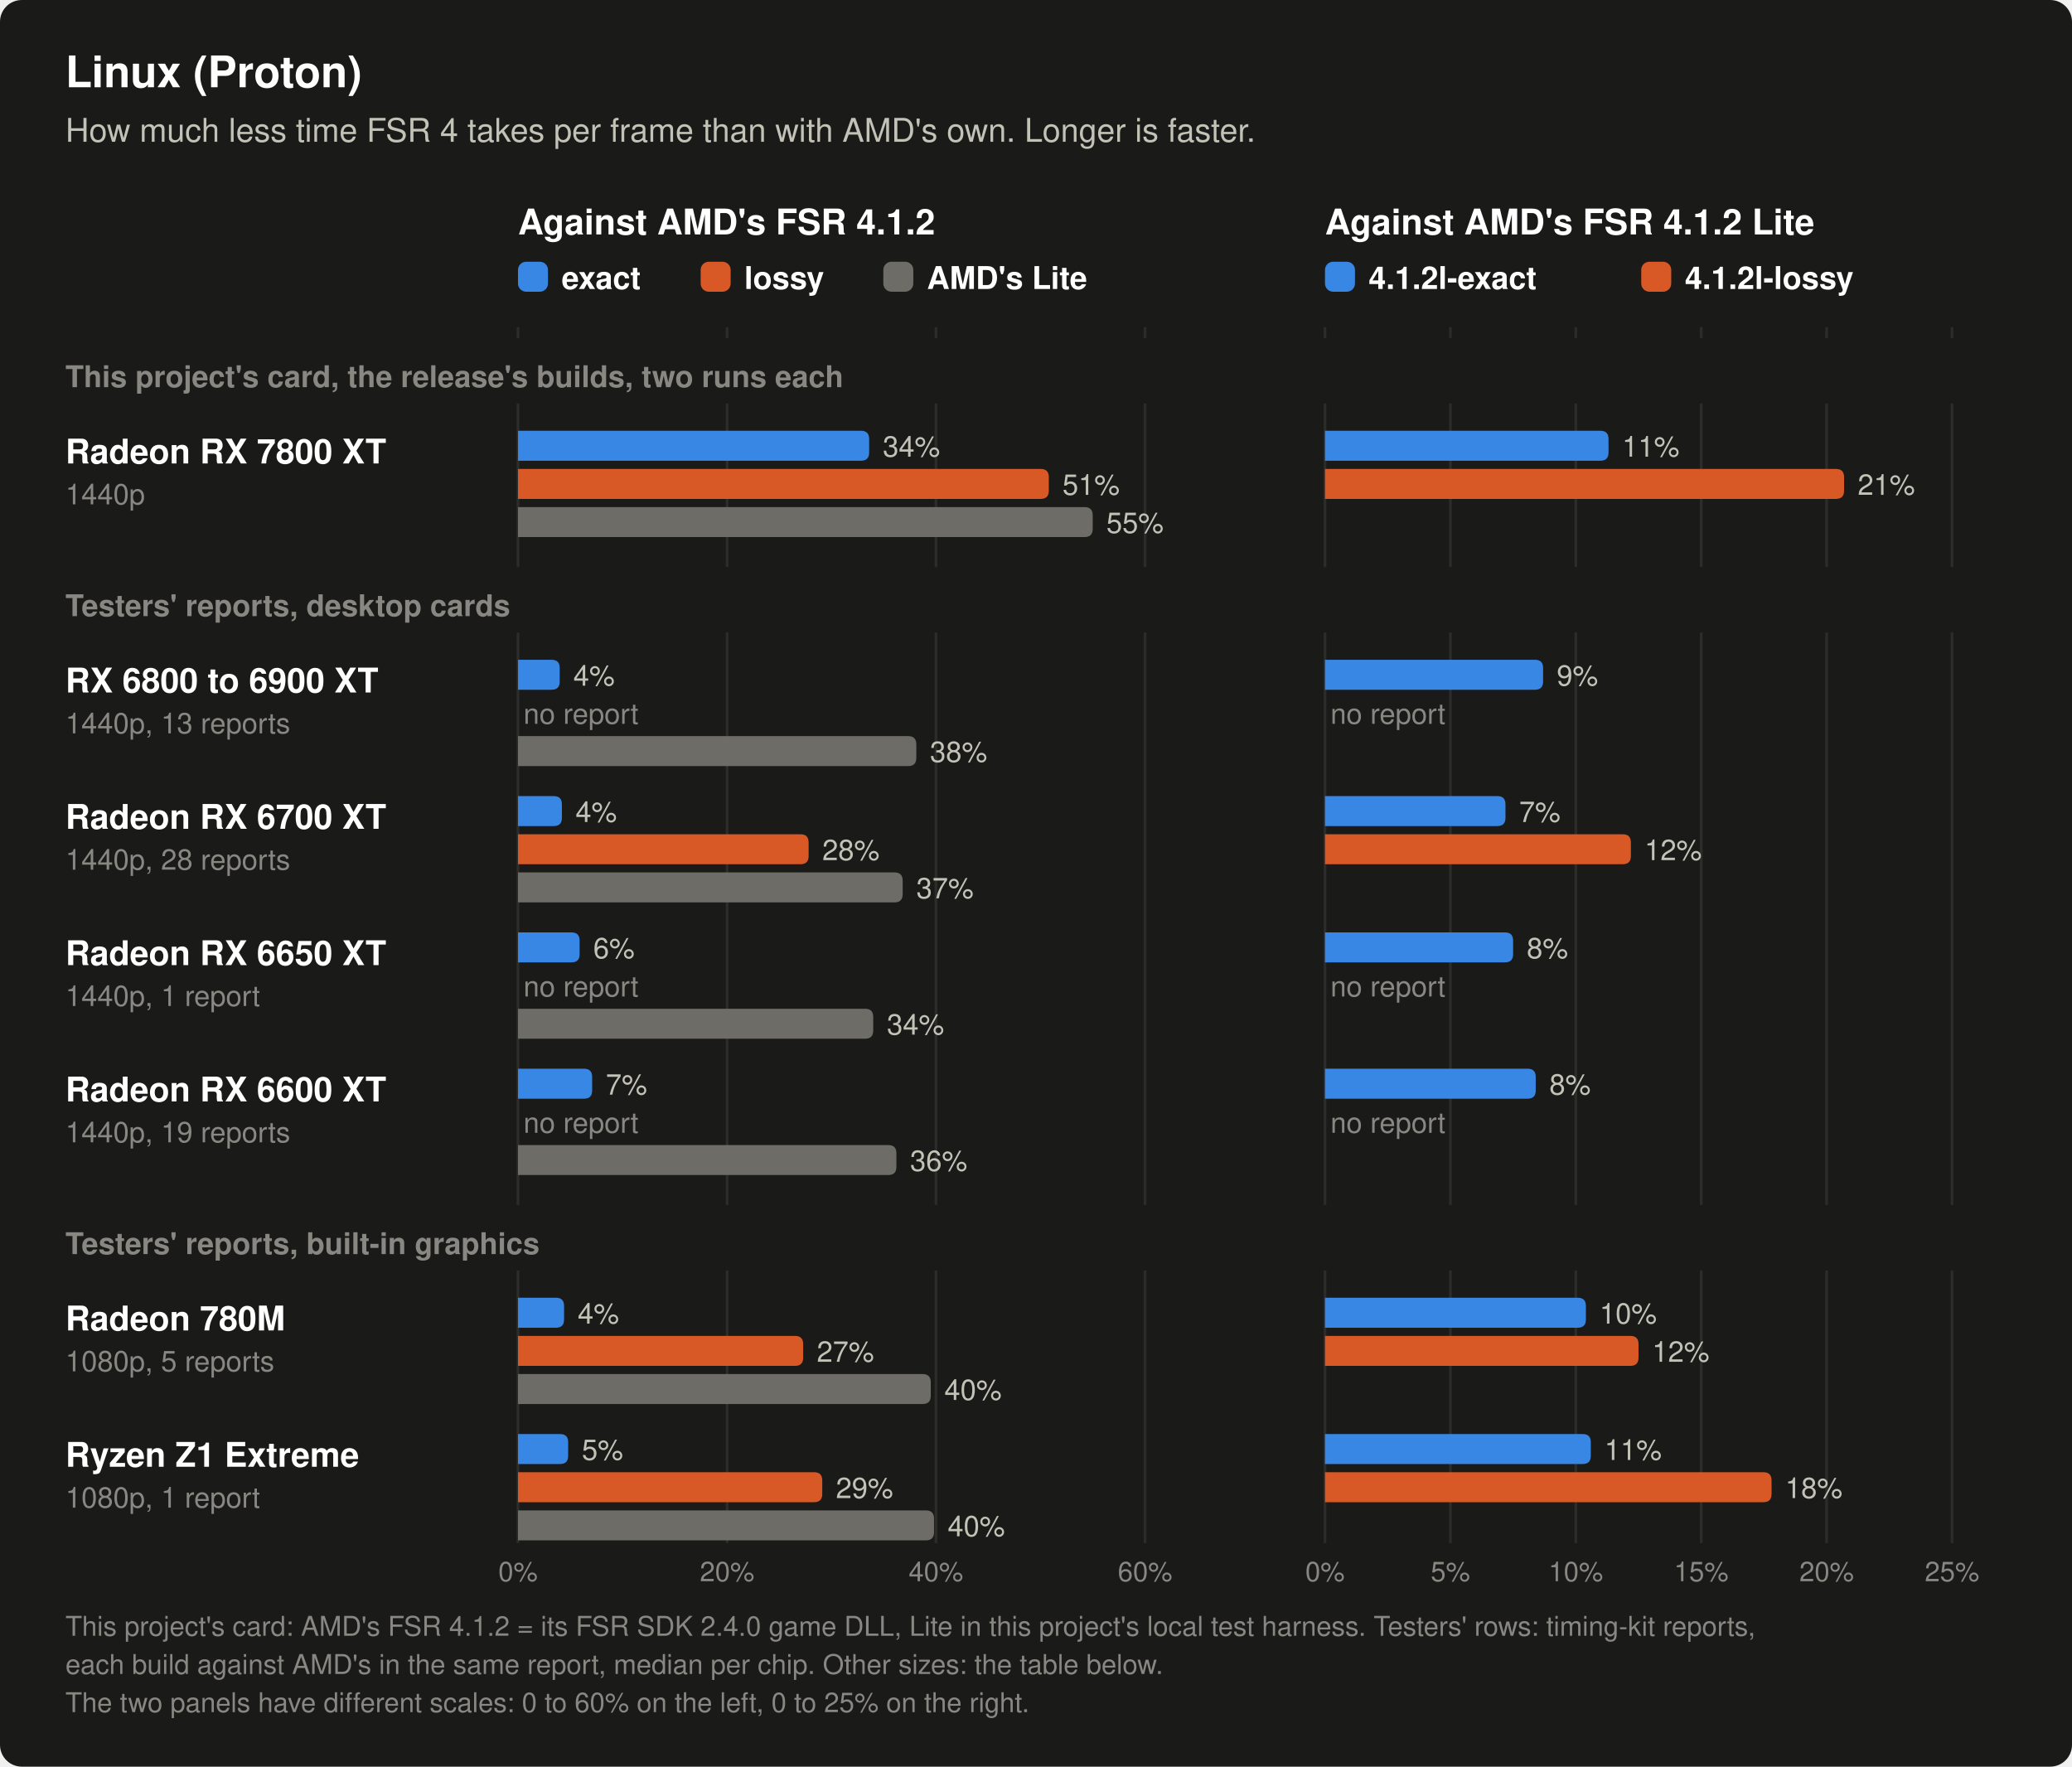
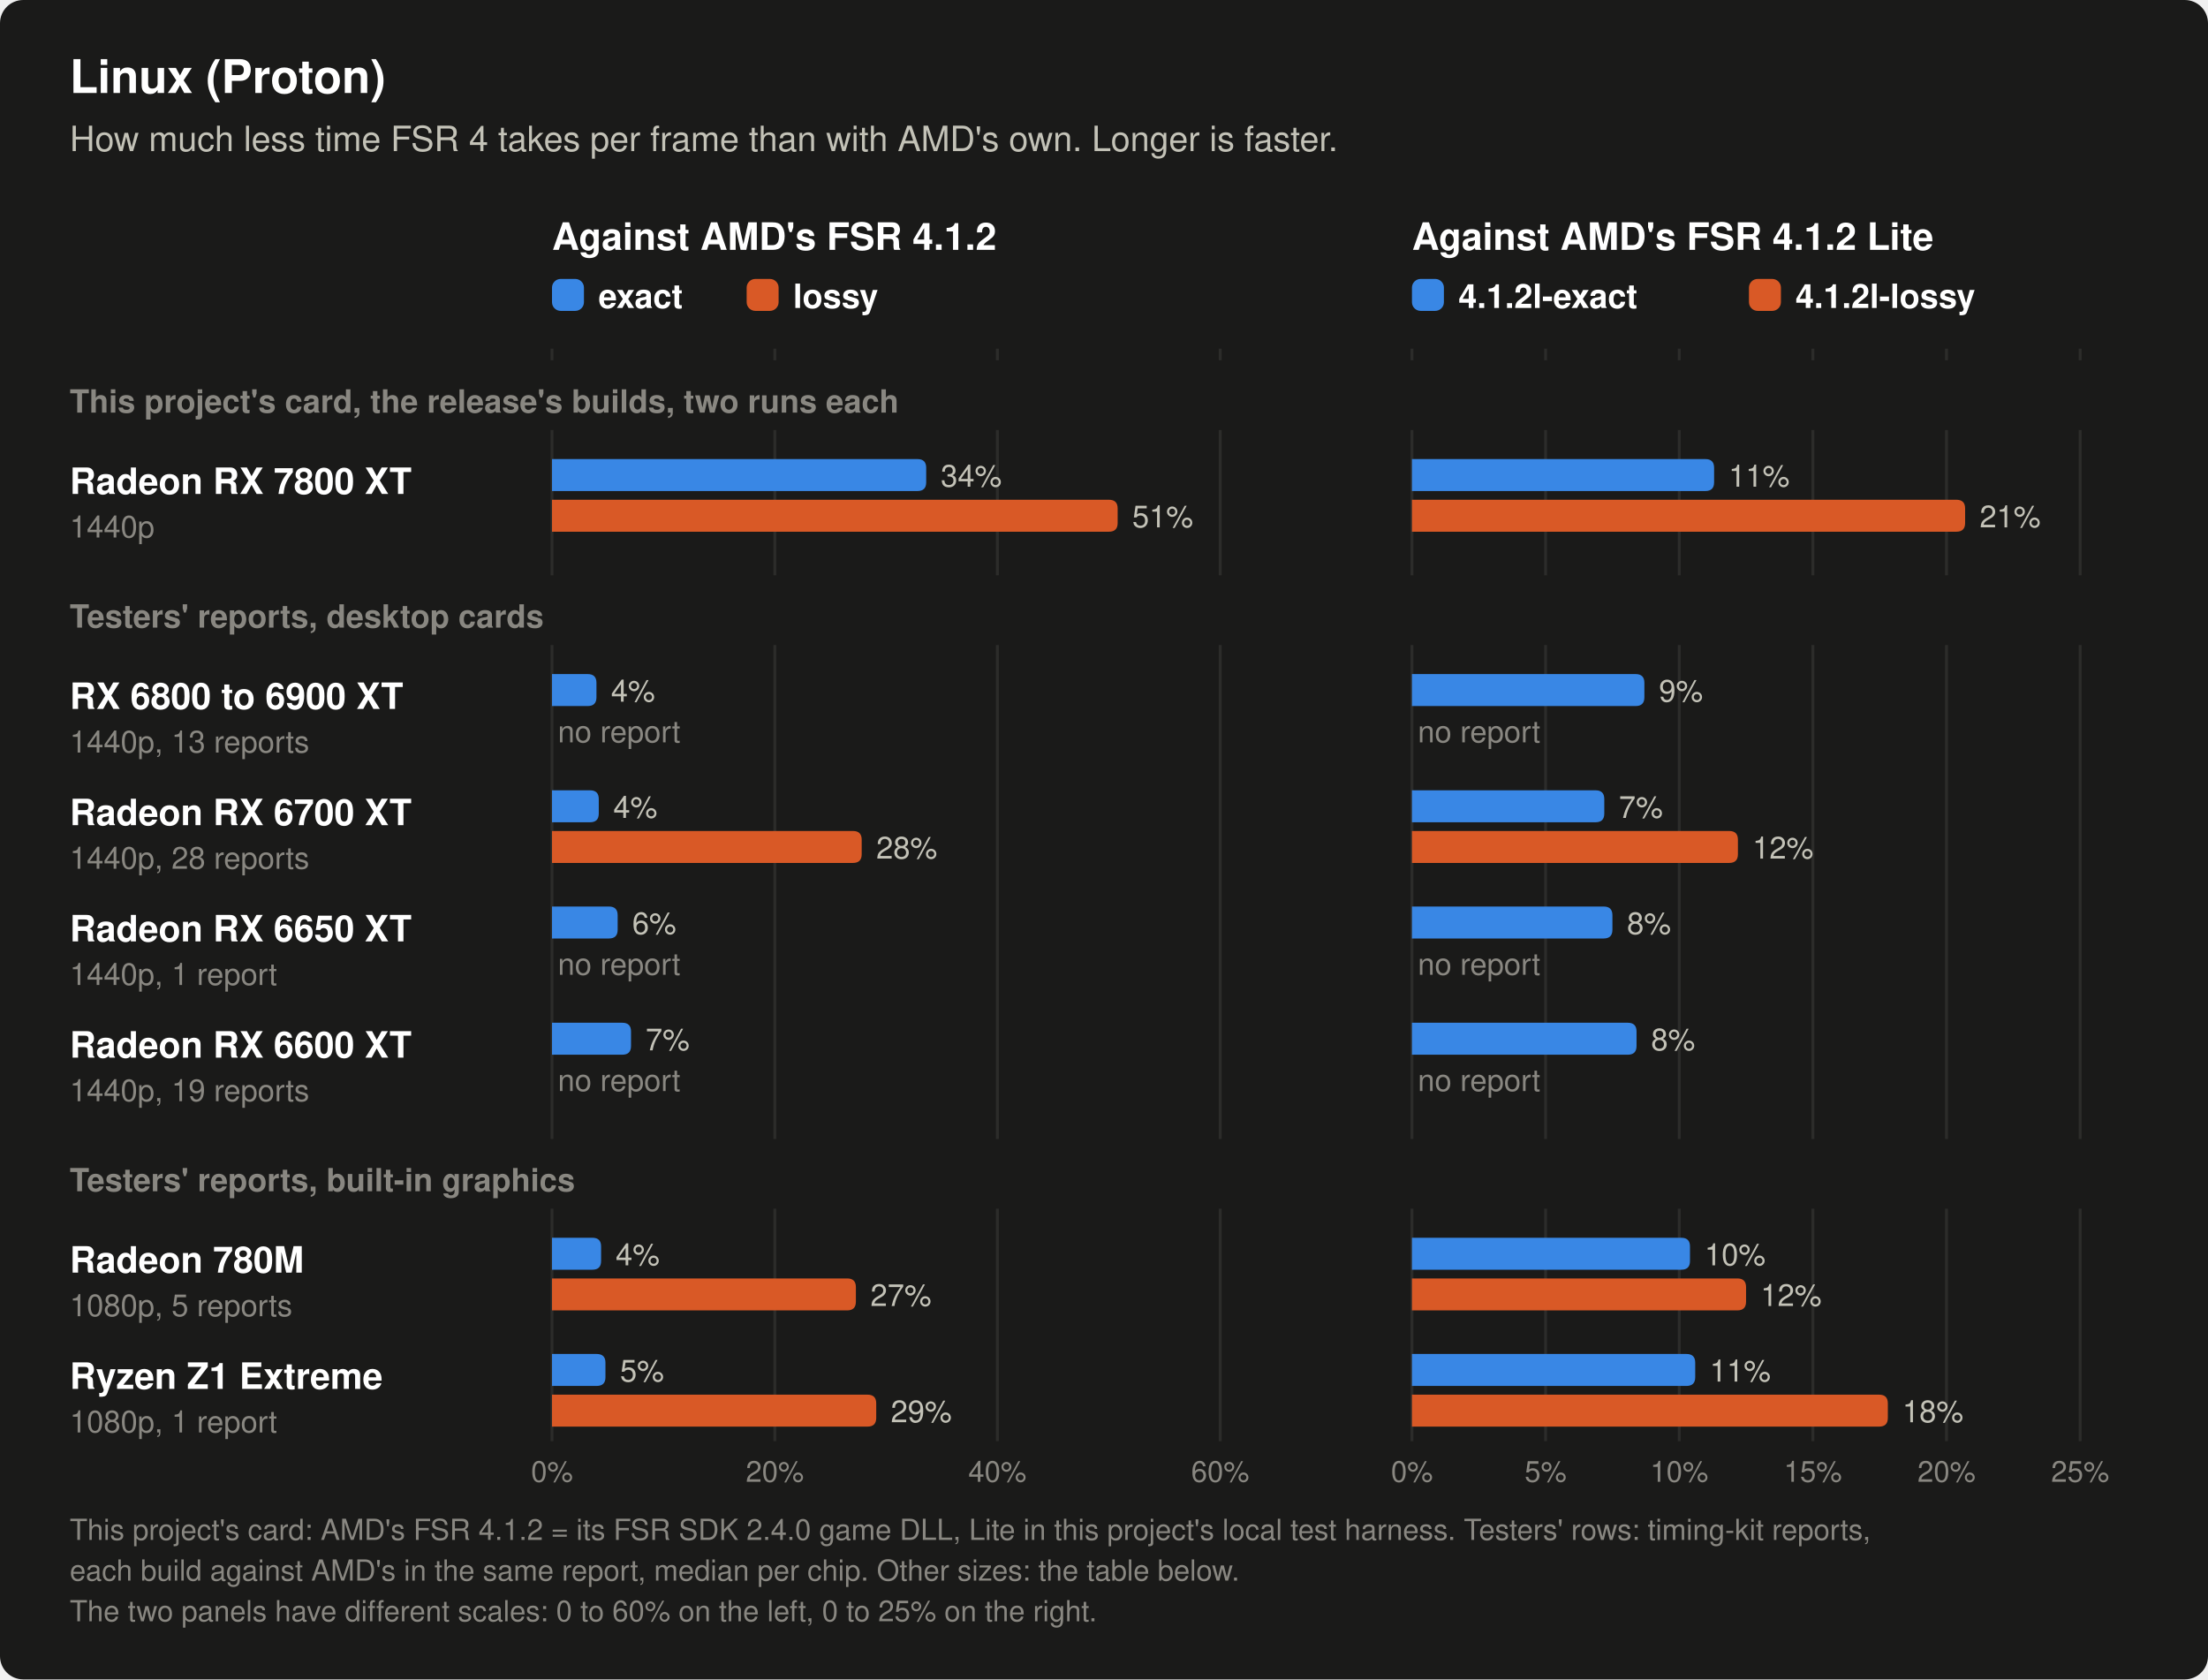
- <svg xmlns="http://www.w3.org/2000/svg" width="760" height="648" viewBox="0 0 760 648" role="img" aria-label="Linux (Proton): how much less time FSR 4 takes per frame with this project's builds than with AMD's own, moving scene, Balanced. Radeon RX 7800 XT (1440p): exact 34%, lossy 51%, AMD's Lite itself 55% less time than AMD's FSR 4.1.2; 4.1.2l-exact 11%, 4.1.2l-lossy 21% less than AMD's Lite. RX 6800 to 6900 XT (1440p, 13 reports): exact 4%, lossy no report, AMD's Lite itself 38% less time than AMD's FSR 4.1.2; 4.1.2l-exact 9%, 4.1.2l-lossy no report less than AMD's Lite. Radeon RX 6700 XT (1440p, 28 reports): exact 4%, lossy 28%, AMD's Lite itself 37% less time than AMD's FSR 4.1.2; 4.1.2l-exact 7%, 4.1.2l-lossy 12% less than AMD's Lite. Radeon RX 6650 XT (1440p, 1 report): exact 6%, lossy no report, AMD's Lite itself 34% less time than AMD's FSR 4.1.2; 4.1.2l-exact 8%, 4.1.2l-lossy no report less than AMD's Lite. Radeon RX 6600 XT (1440p, 19 reports): exact 7%, lossy no report, AMD's Lite itself 36% less time than AMD's FSR 4.1.2; 4.1.2l-exact 8%, 4.1.2l-lossy no report less than AMD's Lite. Radeon 780M (1080p, 5 reports): exact 4%, lossy 27%, AMD's Lite itself 40% less time than AMD's FSR 4.1.2; 4.1.2l-exact 10%, 4.1.2l-lossy 12% less than AMD's Lite. Ryzen Z1 Extreme (1080p, 1 report): exact 5%, lossy 29%, AMD's Lite itself 40% less time than AMD's FSR 4.1.2; 4.1.2l-exact 11%, 4.1.2l-lossy 18% less than AMD's Lite.">
-   <rect width="760" height="648" rx="8" fill="#1a1a19" />
+ <svg xmlns="http://www.w3.org/2000/svg" width="760" height="578" viewBox="0 0 760 578" role="img" aria-label="Linux (Proton): how much less time FSR 4 takes per frame with this project's builds than with AMD's own, moving scene, Balanced. Radeon RX 7800 XT (1440p): exact 34%, lossy 51%, less time than AMD's FSR 4.1.2; 4.1.2l-exact 11%, 4.1.2l-lossy 21% less than AMD's Lite. RX 6800 to 6900 XT (1440p, 13 reports): exact 4%, lossy no report, less time than AMD's FSR 4.1.2; 4.1.2l-exact 9%, 4.1.2l-lossy no report less than AMD's Lite. Radeon RX 6700 XT (1440p, 28 reports): exact 4%, lossy 28%, less time than AMD's FSR 4.1.2; 4.1.2l-exact 7%, 4.1.2l-lossy 12% less than AMD's Lite. Radeon RX 6650 XT (1440p, 1 report): exact 6%, lossy no report, less time than AMD's FSR 4.1.2; 4.1.2l-exact 8%, 4.1.2l-lossy no report less than AMD's Lite. Radeon RX 6600 XT (1440p, 19 reports): exact 7%, lossy no report, less time than AMD's FSR 4.1.2; 4.1.2l-exact 8%, 4.1.2l-lossy no report less than AMD's Lite. Radeon 780M (1080p, 5 reports): exact 4%, lossy 27%, less time than AMD's FSR 4.1.2; 4.1.2l-exact 10%, 4.1.2l-lossy 12% less than AMD's Lite. Ryzen Z1 Extreme (1080p, 1 report): exact 5%, lossy 29%, less time than AMD's FSR 4.1.2; 4.1.2l-exact 11%, 4.1.2l-lossy 18% less than AMD's Lite.">
+   <rect width="760" height="578" rx="8" fill="#1a1a19" />
  <text x="24.0" y="32.0" font-family="-apple-system, 'Segoe UI', Helvetica, Arial, sans-serif" font-size="16" font-weight="600" text-anchor="start" fill="#ffffff">Linux (Proton)</text>
  <text x="24.0" y="52.0" font-family="-apple-system, 'Segoe UI', Helvetica, Arial, sans-serif" font-size="12" text-anchor="start" fill="#c3c2b7">How much less time FSR 4 takes per frame than with AMD's own. Longer is faster.</text>
  <text x="190.0" y="86.0" font-family="-apple-system, 'Segoe UI', Helvetica, Arial, sans-serif" font-size="13" font-weight="600" text-anchor="start" fill="#ffffff">Against AMD's FSR 4.1.2</text>
  <rect x="190" y="96" width="11" height="11" rx="3" fill="#3987e5" />
  <text x="206.0" y="106.0" font-family="-apple-system, 'Segoe UI', Helvetica, Arial, sans-serif" font-size="11.5" font-weight="600" text-anchor="start" fill="#ffffff">exact</text>
  <rect x="257.0" y="96" width="11" height="11" rx="3" fill="#d95926" />
  <text x="273.0" y="106.0" font-family="-apple-system, 'Segoe UI', Helvetica, Arial, sans-serif" font-size="11.5" font-weight="600" text-anchor="start" fill="#ffffff">lossy</text>
-   <rect x="324.0" y="96" width="11" height="11" rx="3" fill="#6d6c66" />
-   <text x="340.0" y="106.0" font-family="-apple-system, 'Segoe UI', Helvetica, Arial, sans-serif" font-size="11.5" font-weight="600" text-anchor="start" fill="#ffffff">AMD's Lite</text>
  <text x="486.0" y="86.0" font-family="-apple-system, 'Segoe UI', Helvetica, Arial, sans-serif" font-size="13" font-weight="600" text-anchor="start" fill="#ffffff">Against AMD's FSR 4.1.2 Lite</text>
  <rect x="486" y="96" width="11" height="11" rx="3" fill="#3987e5" />
  <text x="502.0" y="106.0" font-family="-apple-system, 'Segoe UI', Helvetica, Arial, sans-serif" font-size="11.5" font-weight="600" text-anchor="start" fill="#ffffff">4.1.2l-exact</text>
  <rect x="602.0" y="96" width="11" height="11" rx="3" fill="#d95926" />
  <text x="618.0" y="106.0" font-family="-apple-system, 'Segoe UI', Helvetica, Arial, sans-serif" font-size="11.5" font-weight="600" text-anchor="start" fill="#ffffff">4.1.2l-lossy</text>
-   <line x1="190.0" y1="120" x2="190.0" y2="566" stroke="#2c2c2a" stroke-width="1" />
-   <text x="190.0" y="580.0" font-family="-apple-system, 'Segoe UI', Helvetica, Arial, sans-serif" font-size="10" text-anchor="middle" fill="#898781">0%</text>
-   <line x1="266.7" y1="120" x2="266.7" y2="566" stroke="#2c2c2a" stroke-width="1" />
-   <text x="266.7" y="580.0" font-family="-apple-system, 'Segoe UI', Helvetica, Arial, sans-serif" font-size="10" text-anchor="middle" fill="#898781">20%</text>
-   <line x1="343.3" y1="120" x2="343.3" y2="566" stroke="#2c2c2a" stroke-width="1" />
-   <text x="343.3" y="580.0" font-family="-apple-system, 'Segoe UI', Helvetica, Arial, sans-serif" font-size="10" text-anchor="middle" fill="#898781">40%</text>
-   <line x1="420.0" y1="120" x2="420.0" y2="566" stroke="#2c2c2a" stroke-width="1" />
-   <text x="420.0" y="580.0" font-family="-apple-system, 'Segoe UI', Helvetica, Arial, sans-serif" font-size="10" text-anchor="middle" fill="#898781">60%</text>
-   <line x1="486.0" y1="120" x2="486.0" y2="566" stroke="#2c2c2a" stroke-width="1" />
-   <text x="486.0" y="580.0" font-family="-apple-system, 'Segoe UI', Helvetica, Arial, sans-serif" font-size="10" text-anchor="middle" fill="#898781">0%</text>
-   <line x1="532.0" y1="120" x2="532.0" y2="566" stroke="#2c2c2a" stroke-width="1" />
-   <text x="532.0" y="580.0" font-family="-apple-system, 'Segoe UI', Helvetica, Arial, sans-serif" font-size="10" text-anchor="middle" fill="#898781">5%</text>
-   <line x1="578.0" y1="120" x2="578.0" y2="566" stroke="#2c2c2a" stroke-width="1" />
-   <text x="578.0" y="580.0" font-family="-apple-system, 'Segoe UI', Helvetica, Arial, sans-serif" font-size="10" text-anchor="middle" fill="#898781">10%</text>
-   <line x1="624.0" y1="120" x2="624.0" y2="566" stroke="#2c2c2a" stroke-width="1" />
-   <text x="624.0" y="580.0" font-family="-apple-system, 'Segoe UI', Helvetica, Arial, sans-serif" font-size="10" text-anchor="middle" fill="#898781">15%</text>
-   <line x1="670.0" y1="120" x2="670.0" y2="566" stroke="#2c2c2a" stroke-width="1" />
-   <text x="670.0" y="580.0" font-family="-apple-system, 'Segoe UI', Helvetica, Arial, sans-serif" font-size="10" text-anchor="middle" fill="#898781">20%</text>
-   <line x1="716.0" y1="120" x2="716.0" y2="566" stroke="#2c2c2a" stroke-width="1" />
-   <text x="716.0" y="580.0" font-family="-apple-system, 'Segoe UI', Helvetica, Arial, sans-serif" font-size="10" text-anchor="middle" fill="#898781">25%</text>
+   <line x1="190.0" y1="120" x2="190.0" y2="496" stroke="#2c2c2a" stroke-width="1" />
+   <text x="190.0" y="510.0" font-family="-apple-system, 'Segoe UI', Helvetica, Arial, sans-serif" font-size="10" text-anchor="middle" fill="#898781">0%</text>
+   <line x1="266.7" y1="120" x2="266.7" y2="496" stroke="#2c2c2a" stroke-width="1" />
+   <text x="266.7" y="510.0" font-family="-apple-system, 'Segoe UI', Helvetica, Arial, sans-serif" font-size="10" text-anchor="middle" fill="#898781">20%</text>
+   <line x1="343.3" y1="120" x2="343.3" y2="496" stroke="#2c2c2a" stroke-width="1" />
+   <text x="343.3" y="510.0" font-family="-apple-system, 'Segoe UI', Helvetica, Arial, sans-serif" font-size="10" text-anchor="middle" fill="#898781">40%</text>
+   <line x1="420.0" y1="120" x2="420.0" y2="496" stroke="#2c2c2a" stroke-width="1" />
+   <text x="420.0" y="510.0" font-family="-apple-system, 'Segoe UI', Helvetica, Arial, sans-serif" font-size="10" text-anchor="middle" fill="#898781">60%</text>
+   <line x1="486.0" y1="120" x2="486.0" y2="496" stroke="#2c2c2a" stroke-width="1" />
+   <text x="486.0" y="510.0" font-family="-apple-system, 'Segoe UI', Helvetica, Arial, sans-serif" font-size="10" text-anchor="middle" fill="#898781">0%</text>
+   <line x1="532.0" y1="120" x2="532.0" y2="496" stroke="#2c2c2a" stroke-width="1" />
+   <text x="532.0" y="510.0" font-family="-apple-system, 'Segoe UI', Helvetica, Arial, sans-serif" font-size="10" text-anchor="middle" fill="#898781">5%</text>
+   <line x1="578.0" y1="120" x2="578.0" y2="496" stroke="#2c2c2a" stroke-width="1" />
+   <text x="578.0" y="510.0" font-family="-apple-system, 'Segoe UI', Helvetica, Arial, sans-serif" font-size="10" text-anchor="middle" fill="#898781">10%</text>
+   <line x1="624.0" y1="120" x2="624.0" y2="496" stroke="#2c2c2a" stroke-width="1" />
+   <text x="624.0" y="510.0" font-family="-apple-system, 'Segoe UI', Helvetica, Arial, sans-serif" font-size="10" text-anchor="middle" fill="#898781">15%</text>
+   <line x1="670.0" y1="120" x2="670.0" y2="496" stroke="#2c2c2a" stroke-width="1" />
+   <text x="670.0" y="510.0" font-family="-apple-system, 'Segoe UI', Helvetica, Arial, sans-serif" font-size="10" text-anchor="middle" fill="#898781">20%</text>
+   <line x1="716.0" y1="120" x2="716.0" y2="496" stroke="#2c2c2a" stroke-width="1" />
+   <text x="716.0" y="510.0" font-family="-apple-system, 'Segoe UI', Helvetica, Arial, sans-serif" font-size="10" text-anchor="middle" fill="#898781">25%</text>
  <rect x="20" y="124" width="720" height="24" fill="#1a1a19" />
  <text x="24.0" y="142.0" font-family="-apple-system, 'Segoe UI', Helvetica, Arial, sans-serif" font-size="11" font-weight="600" text-anchor="start" fill="#898781">This project's card, the release's builds, two runs each</text>
  <text x="24.0" y="170.0" font-family="-apple-system, 'Segoe UI', Helvetica, Arial, sans-serif" font-size="12.5" font-weight="600" text-anchor="start" fill="#ffffff">Radeon RX 7800 XT</text>
  <text x="24.0" y="185.0" font-family="-apple-system, 'Segoe UI', Helvetica, Arial, sans-serif" font-size="10.5" text-anchor="start" fill="#898781">1440p</text>
  <path d="M190,158 H315.8 Q318.8,158 318.8,161 V166 Q318.8,169 315.8,169 H190 Z" fill="#3987e5" />
  <text x="323.8" y="167.5" font-family="-apple-system, 'Segoe UI', Helvetica, Arial, sans-serif" font-size="10.5" text-anchor="start" fill="#c3c2b7">34%</text>
  <path d="M190,172 H381.7 Q384.7,172 384.7,175 V180 Q384.7,183 381.7,183 H190 Z" fill="#d95926" />
  <text x="389.7" y="181.5" font-family="-apple-system, 'Segoe UI', Helvetica, Arial, sans-serif" font-size="10.5" text-anchor="start" fill="#c3c2b7">51%</text>
-   <path d="M190,186 H397.8 Q400.8,186 400.8,189 V194 Q400.8,197 397.8,197 H190 Z" fill="#6d6c66" />
-   <text x="405.8" y="195.5" font-family="-apple-system, 'Segoe UI', Helvetica, Arial, sans-serif" font-size="10.5" text-anchor="start" fill="#c3c2b7">55%</text>
  <path d="M486,158 H587.0 Q590.0,158 590.0,161 V166 Q590.0,169 587.0,169 H486 Z" fill="#3987e5" />
  <text x="595.0" y="167.5" font-family="-apple-system, 'Segoe UI', Helvetica, Arial, sans-serif" font-size="10.5" text-anchor="start" fill="#c3c2b7">11%</text>
  <path d="M486,172 H673.4 Q676.4,172 676.4,175 V180 Q676.4,183 673.4,183 H486 Z" fill="#d95926" />
  <text x="681.4" y="181.5" font-family="-apple-system, 'Segoe UI', Helvetica, Arial, sans-serif" font-size="10.5" text-anchor="start" fill="#c3c2b7">21%</text>
-   <rect x="20" y="208" width="720" height="24" fill="#1a1a19" />
-   <text x="24.0" y="226.0" font-family="-apple-system, 'Segoe UI', Helvetica, Arial, sans-serif" font-size="11" font-weight="600" text-anchor="start" fill="#898781">Testers' reports, desktop cards</text>
-   <text x="24.0" y="254.0" font-family="-apple-system, 'Segoe UI', Helvetica, Arial, sans-serif" font-size="12.5" font-weight="600" text-anchor="start" fill="#ffffff">RX 6800 to 6900 XT</text>
-   <text x="24.0" y="269.0" font-family="-apple-system, 'Segoe UI', Helvetica, Arial, sans-serif" font-size="10.5" text-anchor="start" fill="#898781">1440p, 13 reports</text>
-   <path d="M190,242 H202.3 Q205.3,242 205.3,245 V250 Q205.3,253 202.3,253 H190 Z" fill="#3987e5" />
-   <text x="210.3" y="251.5" font-family="-apple-system, 'Segoe UI', Helvetica, Arial, sans-serif" font-size="10.5" text-anchor="start" fill="#c3c2b7">4%</text>
-   <text x="192.0" y="265.5" font-family="-apple-system, 'Segoe UI', Helvetica, Arial, sans-serif" font-size="10.5" text-anchor="start" fill="#898781">no report</text>
-   <path d="M190,270 H333.1 Q336.1,270 336.1,273 V278 Q336.1,281 333.1,281 H190 Z" fill="#6d6c66" />
-   <text x="341.1" y="279.5" font-family="-apple-system, 'Segoe UI', Helvetica, Arial, sans-serif" font-size="10.5" text-anchor="start" fill="#c3c2b7">38%</text>
-   <path d="M486,242 H563.0 Q566.0,242 566.0,245 V250 Q566.0,253 563.0,253 H486 Z" fill="#3987e5" />
-   <text x="571.0" y="251.5" font-family="-apple-system, 'Segoe UI', Helvetica, Arial, sans-serif" font-size="10.5" text-anchor="start" fill="#c3c2b7">9%</text>
-   <text x="488.0" y="265.5" font-family="-apple-system, 'Segoe UI', Helvetica, Arial, sans-serif" font-size="10.5" text-anchor="start" fill="#898781">no report</text>
-   <text x="24.0" y="304.0" font-family="-apple-system, 'Segoe UI', Helvetica, Arial, sans-serif" font-size="12.5" font-weight="600" text-anchor="start" fill="#ffffff">Radeon RX 6700 XT</text>
-   <text x="24.0" y="319.0" font-family="-apple-system, 'Segoe UI', Helvetica, Arial, sans-serif" font-size="10.5" text-anchor="start" fill="#898781">1440p, 28 reports</text>
-   <path d="M190,292 H203.1 Q206.1,292 206.1,295 V300 Q206.1,303 203.1,303 H190 Z" fill="#3987e5" />
-   <text x="211.1" y="301.5" font-family="-apple-system, 'Segoe UI', Helvetica, Arial, sans-serif" font-size="10.5" text-anchor="start" fill="#c3c2b7">4%</text>
-   <path d="M190,306 H293.6 Q296.6,306 296.6,309 V314 Q296.6,317 293.6,317 H190 Z" fill="#d95926" />
-   <text x="301.6" y="315.5" font-family="-apple-system, 'Segoe UI', Helvetica, Arial, sans-serif" font-size="10.5" text-anchor="start" fill="#c3c2b7">28%</text>
-   <path d="M190,320 H328.1 Q331.1,320 331.1,323 V328 Q331.1,331 328.1,331 H190 Z" fill="#6d6c66" />
-   <text x="336.1" y="329.5" font-family="-apple-system, 'Segoe UI', Helvetica, Arial, sans-serif" font-size="10.5" text-anchor="start" fill="#c3c2b7">37%</text>
-   <path d="M486,292 H549.2 Q552.2,292 552.2,295 V300 Q552.2,303 549.2,303 H486 Z" fill="#3987e5" />
-   <text x="557.2" y="301.5" font-family="-apple-system, 'Segoe UI', Helvetica, Arial, sans-serif" font-size="10.5" text-anchor="start" fill="#c3c2b7">7%</text>
-   <path d="M486,306 H595.2 Q598.2,306 598.2,309 V314 Q598.2,317 595.2,317 H486 Z" fill="#d95926" />
-   <text x="603.2" y="315.5" font-family="-apple-system, 'Segoe UI', Helvetica, Arial, sans-serif" font-size="10.5" text-anchor="start" fill="#c3c2b7">12%</text>
-   <text x="24.0" y="354.0" font-family="-apple-system, 'Segoe UI', Helvetica, Arial, sans-serif" font-size="12.5" font-weight="600" text-anchor="start" fill="#ffffff">Radeon RX 6650 XT</text>
-   <text x="24.0" y="369.0" font-family="-apple-system, 'Segoe UI', Helvetica, Arial, sans-serif" font-size="10.5" text-anchor="start" fill="#898781">1440p, 1 report</text>
-   <path d="M190,342 H209.6 Q212.6,342 212.6,345 V350 Q212.6,353 209.6,353 H190 Z" fill="#3987e5" />
-   <text x="217.6" y="351.5" font-family="-apple-system, 'Segoe UI', Helvetica, Arial, sans-serif" font-size="10.5" text-anchor="start" fill="#c3c2b7">6%</text>
-   <text x="192.0" y="365.5" font-family="-apple-system, 'Segoe UI', Helvetica, Arial, sans-serif" font-size="10.5" text-anchor="start" fill="#898781">no report</text>
-   <path d="M190,370 H317.3 Q320.3,370 320.3,373 V378 Q320.3,381 317.3,381 H190 Z" fill="#6d6c66" />
-   <text x="325.3" y="379.5" font-family="-apple-system, 'Segoe UI', Helvetica, Arial, sans-serif" font-size="10.5" text-anchor="start" fill="#c3c2b7">34%</text>
-   <path d="M486,342 H552.0 Q555.0,342 555.0,345 V350 Q555.0,353 552.0,353 H486 Z" fill="#3987e5" />
-   <text x="560.0" y="351.5" font-family="-apple-system, 'Segoe UI', Helvetica, Arial, sans-serif" font-size="10.5" text-anchor="start" fill="#c3c2b7">8%</text>
-   <text x="488.0" y="365.5" font-family="-apple-system, 'Segoe UI', Helvetica, Arial, sans-serif" font-size="10.5" text-anchor="start" fill="#898781">no report</text>
-   <text x="24.0" y="404.0" font-family="-apple-system, 'Segoe UI', Helvetica, Arial, sans-serif" font-size="12.5" font-weight="600" text-anchor="start" fill="#ffffff">Radeon RX 6600 XT</text>
-   <text x="24.0" y="419.0" font-family="-apple-system, 'Segoe UI', Helvetica, Arial, sans-serif" font-size="10.5" text-anchor="start" fill="#898781">1440p, 19 reports</text>
-   <path d="M190,392 H214.2 Q217.2,392 217.2,395 V400 Q217.2,403 214.2,403 H190 Z" fill="#3987e5" />
-   <text x="222.2" y="401.5" font-family="-apple-system, 'Segoe UI', Helvetica, Arial, sans-serif" font-size="10.5" text-anchor="start" fill="#c3c2b7">7%</text>
-   <text x="192.0" y="415.5" font-family="-apple-system, 'Segoe UI', Helvetica, Arial, sans-serif" font-size="10.5" text-anchor="start" fill="#898781">no report</text>
-   <path d="M190,420 H325.8 Q328.8,420 328.8,423 V428 Q328.8,431 325.8,431 H190 Z" fill="#6d6c66" />
-   <text x="333.8" y="429.5" font-family="-apple-system, 'Segoe UI', Helvetica, Arial, sans-serif" font-size="10.5" text-anchor="start" fill="#c3c2b7">36%</text>
-   <path d="M486,392 H560.3 Q563.3,392 563.3,395 V400 Q563.3,403 560.3,403 H486 Z" fill="#3987e5" />
-   <text x="568.3" y="401.5" font-family="-apple-system, 'Segoe UI', Helvetica, Arial, sans-serif" font-size="10.5" text-anchor="start" fill="#c3c2b7">8%</text>
-   <text x="488.0" y="415.5" font-family="-apple-system, 'Segoe UI', Helvetica, Arial, sans-serif" font-size="10.5" text-anchor="start" fill="#898781">no report</text>
-   <rect x="20" y="442" width="720" height="24" fill="#1a1a19" />
-   <text x="24.0" y="460.0" font-family="-apple-system, 'Segoe UI', Helvetica, Arial, sans-serif" font-size="11" font-weight="600" text-anchor="start" fill="#898781">Testers' reports, built-in graphics</text>
-   <text x="24.0" y="488.0" font-family="-apple-system, 'Segoe UI', Helvetica, Arial, sans-serif" font-size="12.5" font-weight="600" text-anchor="start" fill="#ffffff">Radeon 780M</text>
-   <text x="24.0" y="503.0" font-family="-apple-system, 'Segoe UI', Helvetica, Arial, sans-serif" font-size="10.5" text-anchor="start" fill="#898781">1080p, 5 reports</text>
-   <path d="M190,476 H203.9 Q206.9,476 206.9,479 V484 Q206.9,487 203.9,487 H190 Z" fill="#3987e5" />
-   <text x="211.9" y="485.5" font-family="-apple-system, 'Segoe UI', Helvetica, Arial, sans-serif" font-size="10.5" text-anchor="start" fill="#c3c2b7">4%</text>
-   <path d="M190,490 H291.6 Q294.6,490 294.6,493 V498 Q294.6,501 291.6,501 H190 Z" fill="#d95926" />
-   <text x="299.6" y="499.5" font-family="-apple-system, 'Segoe UI', Helvetica, Arial, sans-serif" font-size="10.5" text-anchor="start" fill="#c3c2b7">27%</text>
-   <path d="M190,504 H338.4 Q341.4,504 341.4,507 V512 Q341.4,515 338.4,515 H190 Z" fill="#6d6c66" />
-   <text x="346.4" y="513.5" font-family="-apple-system, 'Segoe UI', Helvetica, Arial, sans-serif" font-size="10.5" text-anchor="start" fill="#c3c2b7">40%</text>
-   <path d="M486,476 H578.7 Q581.7,476 581.7,479 V484 Q581.7,487 578.7,487 H486 Z" fill="#3987e5" />
-   <text x="586.7" y="485.5" font-family="-apple-system, 'Segoe UI', Helvetica, Arial, sans-serif" font-size="10.5" text-anchor="start" fill="#c3c2b7">10%</text>
-   <path d="M486,490 H598.0 Q601.0,490 601.0,493 V498 Q601.0,501 598.0,501 H486 Z" fill="#d95926" />
-   <text x="606.0" y="499.5" font-family="-apple-system, 'Segoe UI', Helvetica, Arial, sans-serif" font-size="10.5" text-anchor="start" fill="#c3c2b7">12%</text>
-   <text x="24.0" y="538.0" font-family="-apple-system, 'Segoe UI', Helvetica, Arial, sans-serif" font-size="12.5" font-weight="600" text-anchor="start" fill="#ffffff">Ryzen Z1 Extreme</text>
-   <text x="24.0" y="553.0" font-family="-apple-system, 'Segoe UI', Helvetica, Arial, sans-serif" font-size="10.5" text-anchor="start" fill="#898781">1080p, 1 report</text>
-   <path d="M190,526 H205.4 Q208.4,526 208.4,529 V534 Q208.4,537 205.4,537 H190 Z" fill="#3987e5" />
-   <text x="213.4" y="535.5" font-family="-apple-system, 'Segoe UI', Helvetica, Arial, sans-serif" font-size="10.5" text-anchor="start" fill="#c3c2b7">5%</text>
-   <path d="M190,540 H298.6 Q301.6,540 301.6,543 V548 Q301.6,551 298.6,551 H190 Z" fill="#d95926" />
-   <text x="306.6" y="549.5" font-family="-apple-system, 'Segoe UI', Helvetica, Arial, sans-serif" font-size="10.5" text-anchor="start" fill="#c3c2b7">29%</text>
-   <path d="M190,554 H339.6 Q342.6,554 342.6,557 V562 Q342.6,565 339.6,565 H190 Z" fill="#6d6c66" />
-   <text x="347.6" y="563.5" font-family="-apple-system, 'Segoe UI', Helvetica, Arial, sans-serif" font-size="10.5" text-anchor="start" fill="#c3c2b7">40%</text>
-   <path d="M486,526 H580.5 Q583.5,526 583.5,529 V534 Q583.5,537 580.5,537 H486 Z" fill="#3987e5" />
-   <text x="588.5" y="535.5" font-family="-apple-system, 'Segoe UI', Helvetica, Arial, sans-serif" font-size="10.5" text-anchor="start" fill="#c3c2b7">11%</text>
-   <path d="M486,540 H646.8 Q649.8,540 649.8,543 V548 Q649.8,551 646.8,551 H486 Z" fill="#d95926" />
-   <text x="654.8" y="549.5" font-family="-apple-system, 'Segoe UI', Helvetica, Arial, sans-serif" font-size="10.5" text-anchor="start" fill="#c3c2b7">18%</text>
-   <text x="24.0" y="600.0" font-family="-apple-system, 'Segoe UI', Helvetica, Arial, sans-serif" font-size="10" text-anchor="start" fill="#898781">This project's card: AMD's FSR 4.1.2 = its FSR SDK 2.4.0 game DLL, Lite in this project's local test harness. Testers' rows: timing-kit reports,</text>
-   <text x="24.0" y="614.0" font-family="-apple-system, 'Segoe UI', Helvetica, Arial, sans-serif" font-size="10" text-anchor="start" fill="#898781">each build against AMD's in the same report, median per chip. Other sizes: the table below.</text>
-   <text x="24.0" y="628.0" font-family="-apple-system, 'Segoe UI', Helvetica, Arial, sans-serif" font-size="10" text-anchor="start" fill="#898781">The two panels have different scales: 0 to 60% on the left, 0 to 25% on the right.</text>
+   <rect x="20" y="198" width="720" height="24" fill="#1a1a19" />
+   <text x="24.0" y="216.0" font-family="-apple-system, 'Segoe UI', Helvetica, Arial, sans-serif" font-size="11" font-weight="600" text-anchor="start" fill="#898781">Testers' reports, desktop cards</text>
+   <text x="24.0" y="244.0" font-family="-apple-system, 'Segoe UI', Helvetica, Arial, sans-serif" font-size="12.5" font-weight="600" text-anchor="start" fill="#ffffff">RX 6800 to 6900 XT</text>
+   <text x="24.0" y="259.0" font-family="-apple-system, 'Segoe UI', Helvetica, Arial, sans-serif" font-size="10.5" text-anchor="start" fill="#898781">1440p, 13 reports</text>
+   <path d="M190,232 H202.3 Q205.3,232 205.3,235 V240 Q205.3,243 202.3,243 H190 Z" fill="#3987e5" />
+   <text x="210.3" y="241.5" font-family="-apple-system, 'Segoe UI', Helvetica, Arial, sans-serif" font-size="10.5" text-anchor="start" fill="#c3c2b7">4%</text>
+   <text x="192.0" y="255.5" font-family="-apple-system, 'Segoe UI', Helvetica, Arial, sans-serif" font-size="10.5" text-anchor="start" fill="#898781">no report</text>
+   <path d="M486,232 H563.0 Q566.0,232 566.0,235 V240 Q566.0,243 563.0,243 H486 Z" fill="#3987e5" />
+   <text x="571.0" y="241.5" font-family="-apple-system, 'Segoe UI', Helvetica, Arial, sans-serif" font-size="10.5" text-anchor="start" fill="#c3c2b7">9%</text>
+   <text x="488.0" y="255.5" font-family="-apple-system, 'Segoe UI', Helvetica, Arial, sans-serif" font-size="10.5" text-anchor="start" fill="#898781">no report</text>
+   <text x="24.0" y="284.0" font-family="-apple-system, 'Segoe UI', Helvetica, Arial, sans-serif" font-size="12.5" font-weight="600" text-anchor="start" fill="#ffffff">Radeon RX 6700 XT</text>
+   <text x="24.0" y="299.0" font-family="-apple-system, 'Segoe UI', Helvetica, Arial, sans-serif" font-size="10.5" text-anchor="start" fill="#898781">1440p, 28 reports</text>
+   <path d="M190,272 H203.1 Q206.1,272 206.1,275 V280 Q206.1,283 203.1,283 H190 Z" fill="#3987e5" />
+   <text x="211.1" y="281.5" font-family="-apple-system, 'Segoe UI', Helvetica, Arial, sans-serif" font-size="10.5" text-anchor="start" fill="#c3c2b7">4%</text>
+   <path d="M190,286 H293.6 Q296.6,286 296.6,289 V294 Q296.6,297 293.6,297 H190 Z" fill="#d95926" />
+   <text x="301.6" y="295.5" font-family="-apple-system, 'Segoe UI', Helvetica, Arial, sans-serif" font-size="10.5" text-anchor="start" fill="#c3c2b7">28%</text>
+   <path d="M486,272 H549.2 Q552.2,272 552.2,275 V280 Q552.2,283 549.2,283 H486 Z" fill="#3987e5" />
+   <text x="557.2" y="281.5" font-family="-apple-system, 'Segoe UI', Helvetica, Arial, sans-serif" font-size="10.5" text-anchor="start" fill="#c3c2b7">7%</text>
+   <path d="M486,286 H595.2 Q598.2,286 598.2,289 V294 Q598.2,297 595.2,297 H486 Z" fill="#d95926" />
+   <text x="603.2" y="295.5" font-family="-apple-system, 'Segoe UI', Helvetica, Arial, sans-serif" font-size="10.5" text-anchor="start" fill="#c3c2b7">12%</text>
+   <text x="24.0" y="324.0" font-family="-apple-system, 'Segoe UI', Helvetica, Arial, sans-serif" font-size="12.5" font-weight="600" text-anchor="start" fill="#ffffff">Radeon RX 6650 XT</text>
+   <text x="24.0" y="339.0" font-family="-apple-system, 'Segoe UI', Helvetica, Arial, sans-serif" font-size="10.5" text-anchor="start" fill="#898781">1440p, 1 report</text>
+   <path d="M190,312 H209.6 Q212.6,312 212.6,315 V320 Q212.6,323 209.6,323 H190 Z" fill="#3987e5" />
+   <text x="217.6" y="321.5" font-family="-apple-system, 'Segoe UI', Helvetica, Arial, sans-serif" font-size="10.5" text-anchor="start" fill="#c3c2b7">6%</text>
+   <text x="192.0" y="335.5" font-family="-apple-system, 'Segoe UI', Helvetica, Arial, sans-serif" font-size="10.5" text-anchor="start" fill="#898781">no report</text>
+   <path d="M486,312 H552.0 Q555.0,312 555.0,315 V320 Q555.0,323 552.0,323 H486 Z" fill="#3987e5" />
+   <text x="560.0" y="321.5" font-family="-apple-system, 'Segoe UI', Helvetica, Arial, sans-serif" font-size="10.5" text-anchor="start" fill="#c3c2b7">8%</text>
+   <text x="488.0" y="335.5" font-family="-apple-system, 'Segoe UI', Helvetica, Arial, sans-serif" font-size="10.5" text-anchor="start" fill="#898781">no report</text>
+   <text x="24.0" y="364.0" font-family="-apple-system, 'Segoe UI', Helvetica, Arial, sans-serif" font-size="12.5" font-weight="600" text-anchor="start" fill="#ffffff">Radeon RX 6600 XT</text>
+   <text x="24.0" y="379.0" font-family="-apple-system, 'Segoe UI', Helvetica, Arial, sans-serif" font-size="10.5" text-anchor="start" fill="#898781">1440p, 19 reports</text>
+   <path d="M190,352 H214.2 Q217.2,352 217.2,355 V360 Q217.2,363 214.2,363 H190 Z" fill="#3987e5" />
+   <text x="222.2" y="361.5" font-family="-apple-system, 'Segoe UI', Helvetica, Arial, sans-serif" font-size="10.5" text-anchor="start" fill="#c3c2b7">7%</text>
+   <text x="192.0" y="375.5" font-family="-apple-system, 'Segoe UI', Helvetica, Arial, sans-serif" font-size="10.5" text-anchor="start" fill="#898781">no report</text>
+   <path d="M486,352 H560.3 Q563.3,352 563.3,355 V360 Q563.3,363 560.3,363 H486 Z" fill="#3987e5" />
+   <text x="568.3" y="361.5" font-family="-apple-system, 'Segoe UI', Helvetica, Arial, sans-serif" font-size="10.5" text-anchor="start" fill="#c3c2b7">8%</text>
+   <text x="488.0" y="375.5" font-family="-apple-system, 'Segoe UI', Helvetica, Arial, sans-serif" font-size="10.5" text-anchor="start" fill="#898781">no report</text>
+   <rect x="20" y="392" width="720" height="24" fill="#1a1a19" />
+   <text x="24.0" y="410.0" font-family="-apple-system, 'Segoe UI', Helvetica, Arial, sans-serif" font-size="11" font-weight="600" text-anchor="start" fill="#898781">Testers' reports, built-in graphics</text>
+   <text x="24.0" y="438.0" font-family="-apple-system, 'Segoe UI', Helvetica, Arial, sans-serif" font-size="12.5" font-weight="600" text-anchor="start" fill="#ffffff">Radeon 780M</text>
+   <text x="24.0" y="453.0" font-family="-apple-system, 'Segoe UI', Helvetica, Arial, sans-serif" font-size="10.5" text-anchor="start" fill="#898781">1080p, 5 reports</text>
+   <path d="M190,426 H203.9 Q206.9,426 206.9,429 V434 Q206.9,437 203.9,437 H190 Z" fill="#3987e5" />
+   <text x="211.9" y="435.5" font-family="-apple-system, 'Segoe UI', Helvetica, Arial, sans-serif" font-size="10.5" text-anchor="start" fill="#c3c2b7">4%</text>
+   <path d="M190,440 H291.6 Q294.6,440 294.6,443 V448 Q294.6,451 291.6,451 H190 Z" fill="#d95926" />
+   <text x="299.6" y="449.5" font-family="-apple-system, 'Segoe UI', Helvetica, Arial, sans-serif" font-size="10.5" text-anchor="start" fill="#c3c2b7">27%</text>
+   <path d="M486,426 H578.7 Q581.7,426 581.7,429 V434 Q581.7,437 578.7,437 H486 Z" fill="#3987e5" />
+   <text x="586.7" y="435.5" font-family="-apple-system, 'Segoe UI', Helvetica, Arial, sans-serif" font-size="10.5" text-anchor="start" fill="#c3c2b7">10%</text>
+   <path d="M486,440 H598.0 Q601.0,440 601.0,443 V448 Q601.0,451 598.0,451 H486 Z" fill="#d95926" />
+   <text x="606.0" y="449.5" font-family="-apple-system, 'Segoe UI', Helvetica, Arial, sans-serif" font-size="10.5" text-anchor="start" fill="#c3c2b7">12%</text>
+   <text x="24.0" y="478.0" font-family="-apple-system, 'Segoe UI', Helvetica, Arial, sans-serif" font-size="12.5" font-weight="600" text-anchor="start" fill="#ffffff">Ryzen Z1 Extreme</text>
+   <text x="24.0" y="493.0" font-family="-apple-system, 'Segoe UI', Helvetica, Arial, sans-serif" font-size="10.5" text-anchor="start" fill="#898781">1080p, 1 report</text>
+   <path d="M190,466 H205.4 Q208.4,466 208.4,469 V474 Q208.4,477 205.4,477 H190 Z" fill="#3987e5" />
+   <text x="213.4" y="475.5" font-family="-apple-system, 'Segoe UI', Helvetica, Arial, sans-serif" font-size="10.5" text-anchor="start" fill="#c3c2b7">5%</text>
+   <path d="M190,480 H298.6 Q301.6,480 301.6,483 V488 Q301.6,491 298.6,491 H190 Z" fill="#d95926" />
+   <text x="306.6" y="489.5" font-family="-apple-system, 'Segoe UI', Helvetica, Arial, sans-serif" font-size="10.5" text-anchor="start" fill="#c3c2b7">29%</text>
+   <path d="M486,466 H580.5 Q583.5,466 583.5,469 V474 Q583.5,477 580.5,477 H486 Z" fill="#3987e5" />
+   <text x="588.5" y="475.5" font-family="-apple-system, 'Segoe UI', Helvetica, Arial, sans-serif" font-size="10.5" text-anchor="start" fill="#c3c2b7">11%</text>
+   <path d="M486,480 H646.8 Q649.8,480 649.8,483 V488 Q649.8,491 646.8,491 H486 Z" fill="#d95926" />
+   <text x="654.8" y="489.5" font-family="-apple-system, 'Segoe UI', Helvetica, Arial, sans-serif" font-size="10.5" text-anchor="start" fill="#c3c2b7">18%</text>
+   <text x="24.0" y="530.0" font-family="-apple-system, 'Segoe UI', Helvetica, Arial, sans-serif" font-size="10" text-anchor="start" fill="#898781">This project's card: AMD's FSR 4.1.2 = its FSR SDK 2.4.0 game DLL, Lite in this project's local test harness. Testers' rows: timing-kit reports,</text>
+   <text x="24.0" y="544.0" font-family="-apple-system, 'Segoe UI', Helvetica, Arial, sans-serif" font-size="10" text-anchor="start" fill="#898781">each build against AMD's in the same report, median per chip. Other sizes: the table below.</text>
+   <text x="24.0" y="558.0" font-family="-apple-system, 'Segoe UI', Helvetica, Arial, sans-serif" font-size="10" text-anchor="start" fill="#898781">The two panels have different scales: 0 to 60% on the left, 0 to 25% on the right.</text>
</svg>
